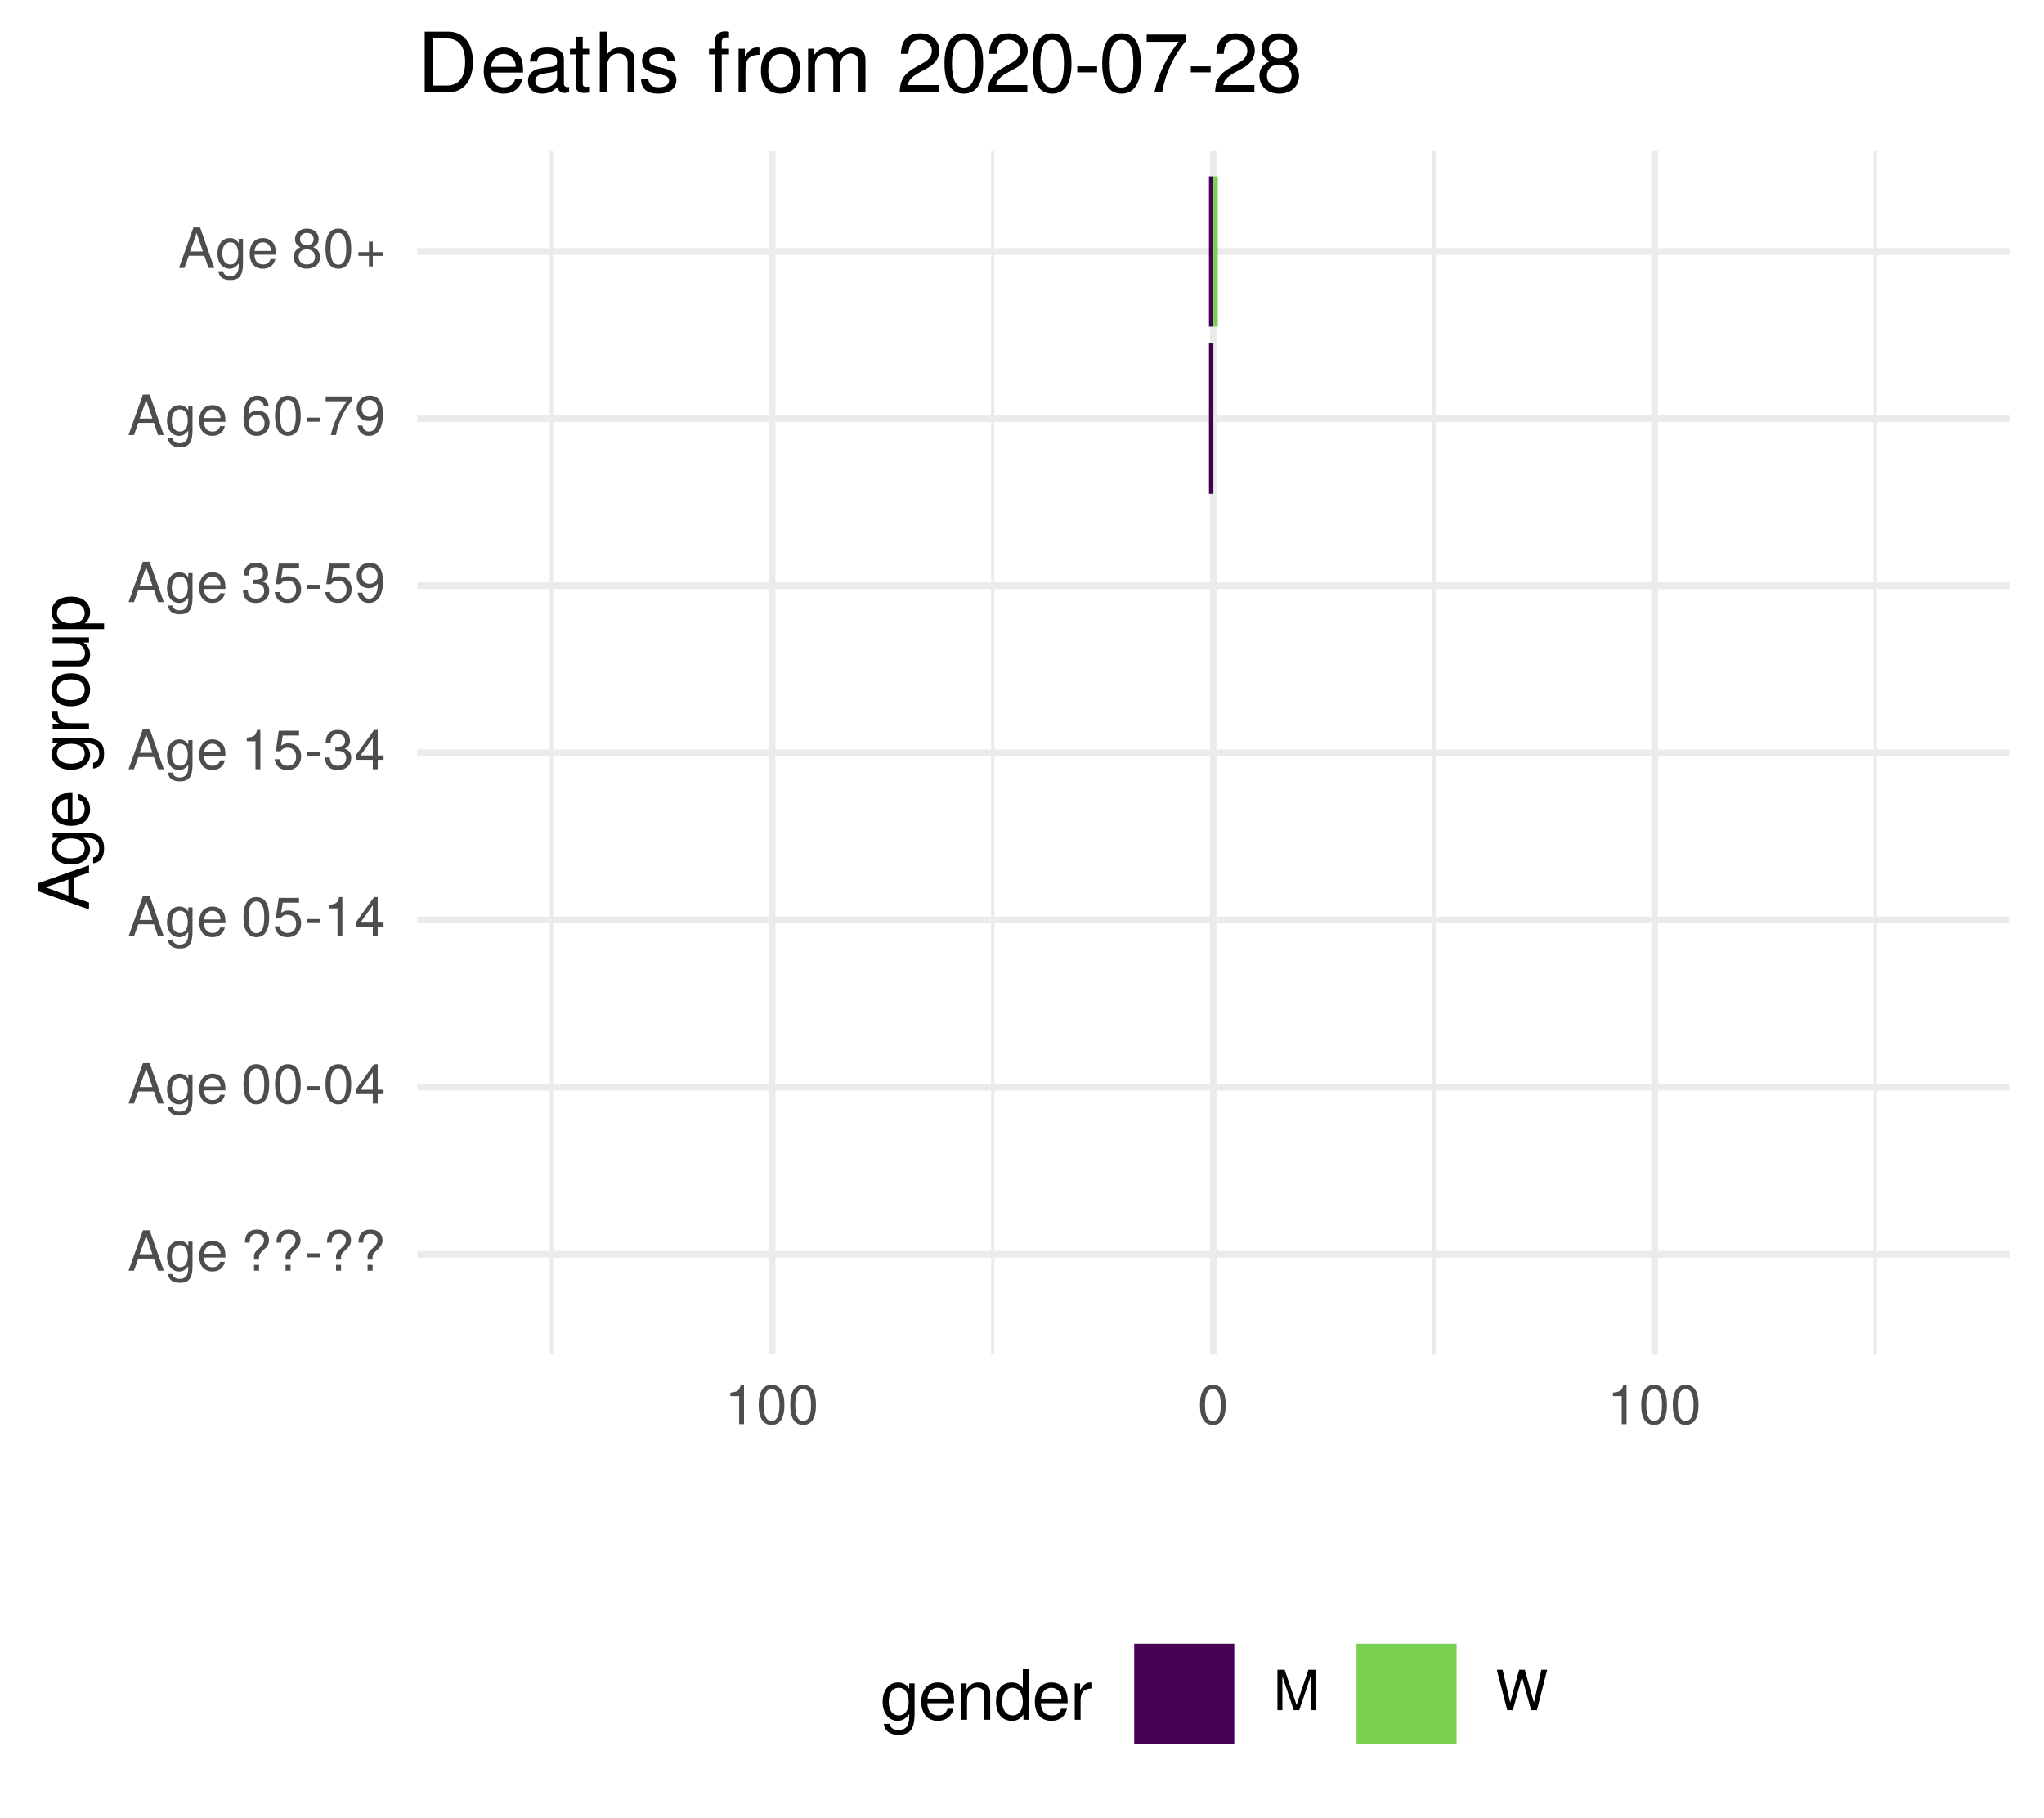
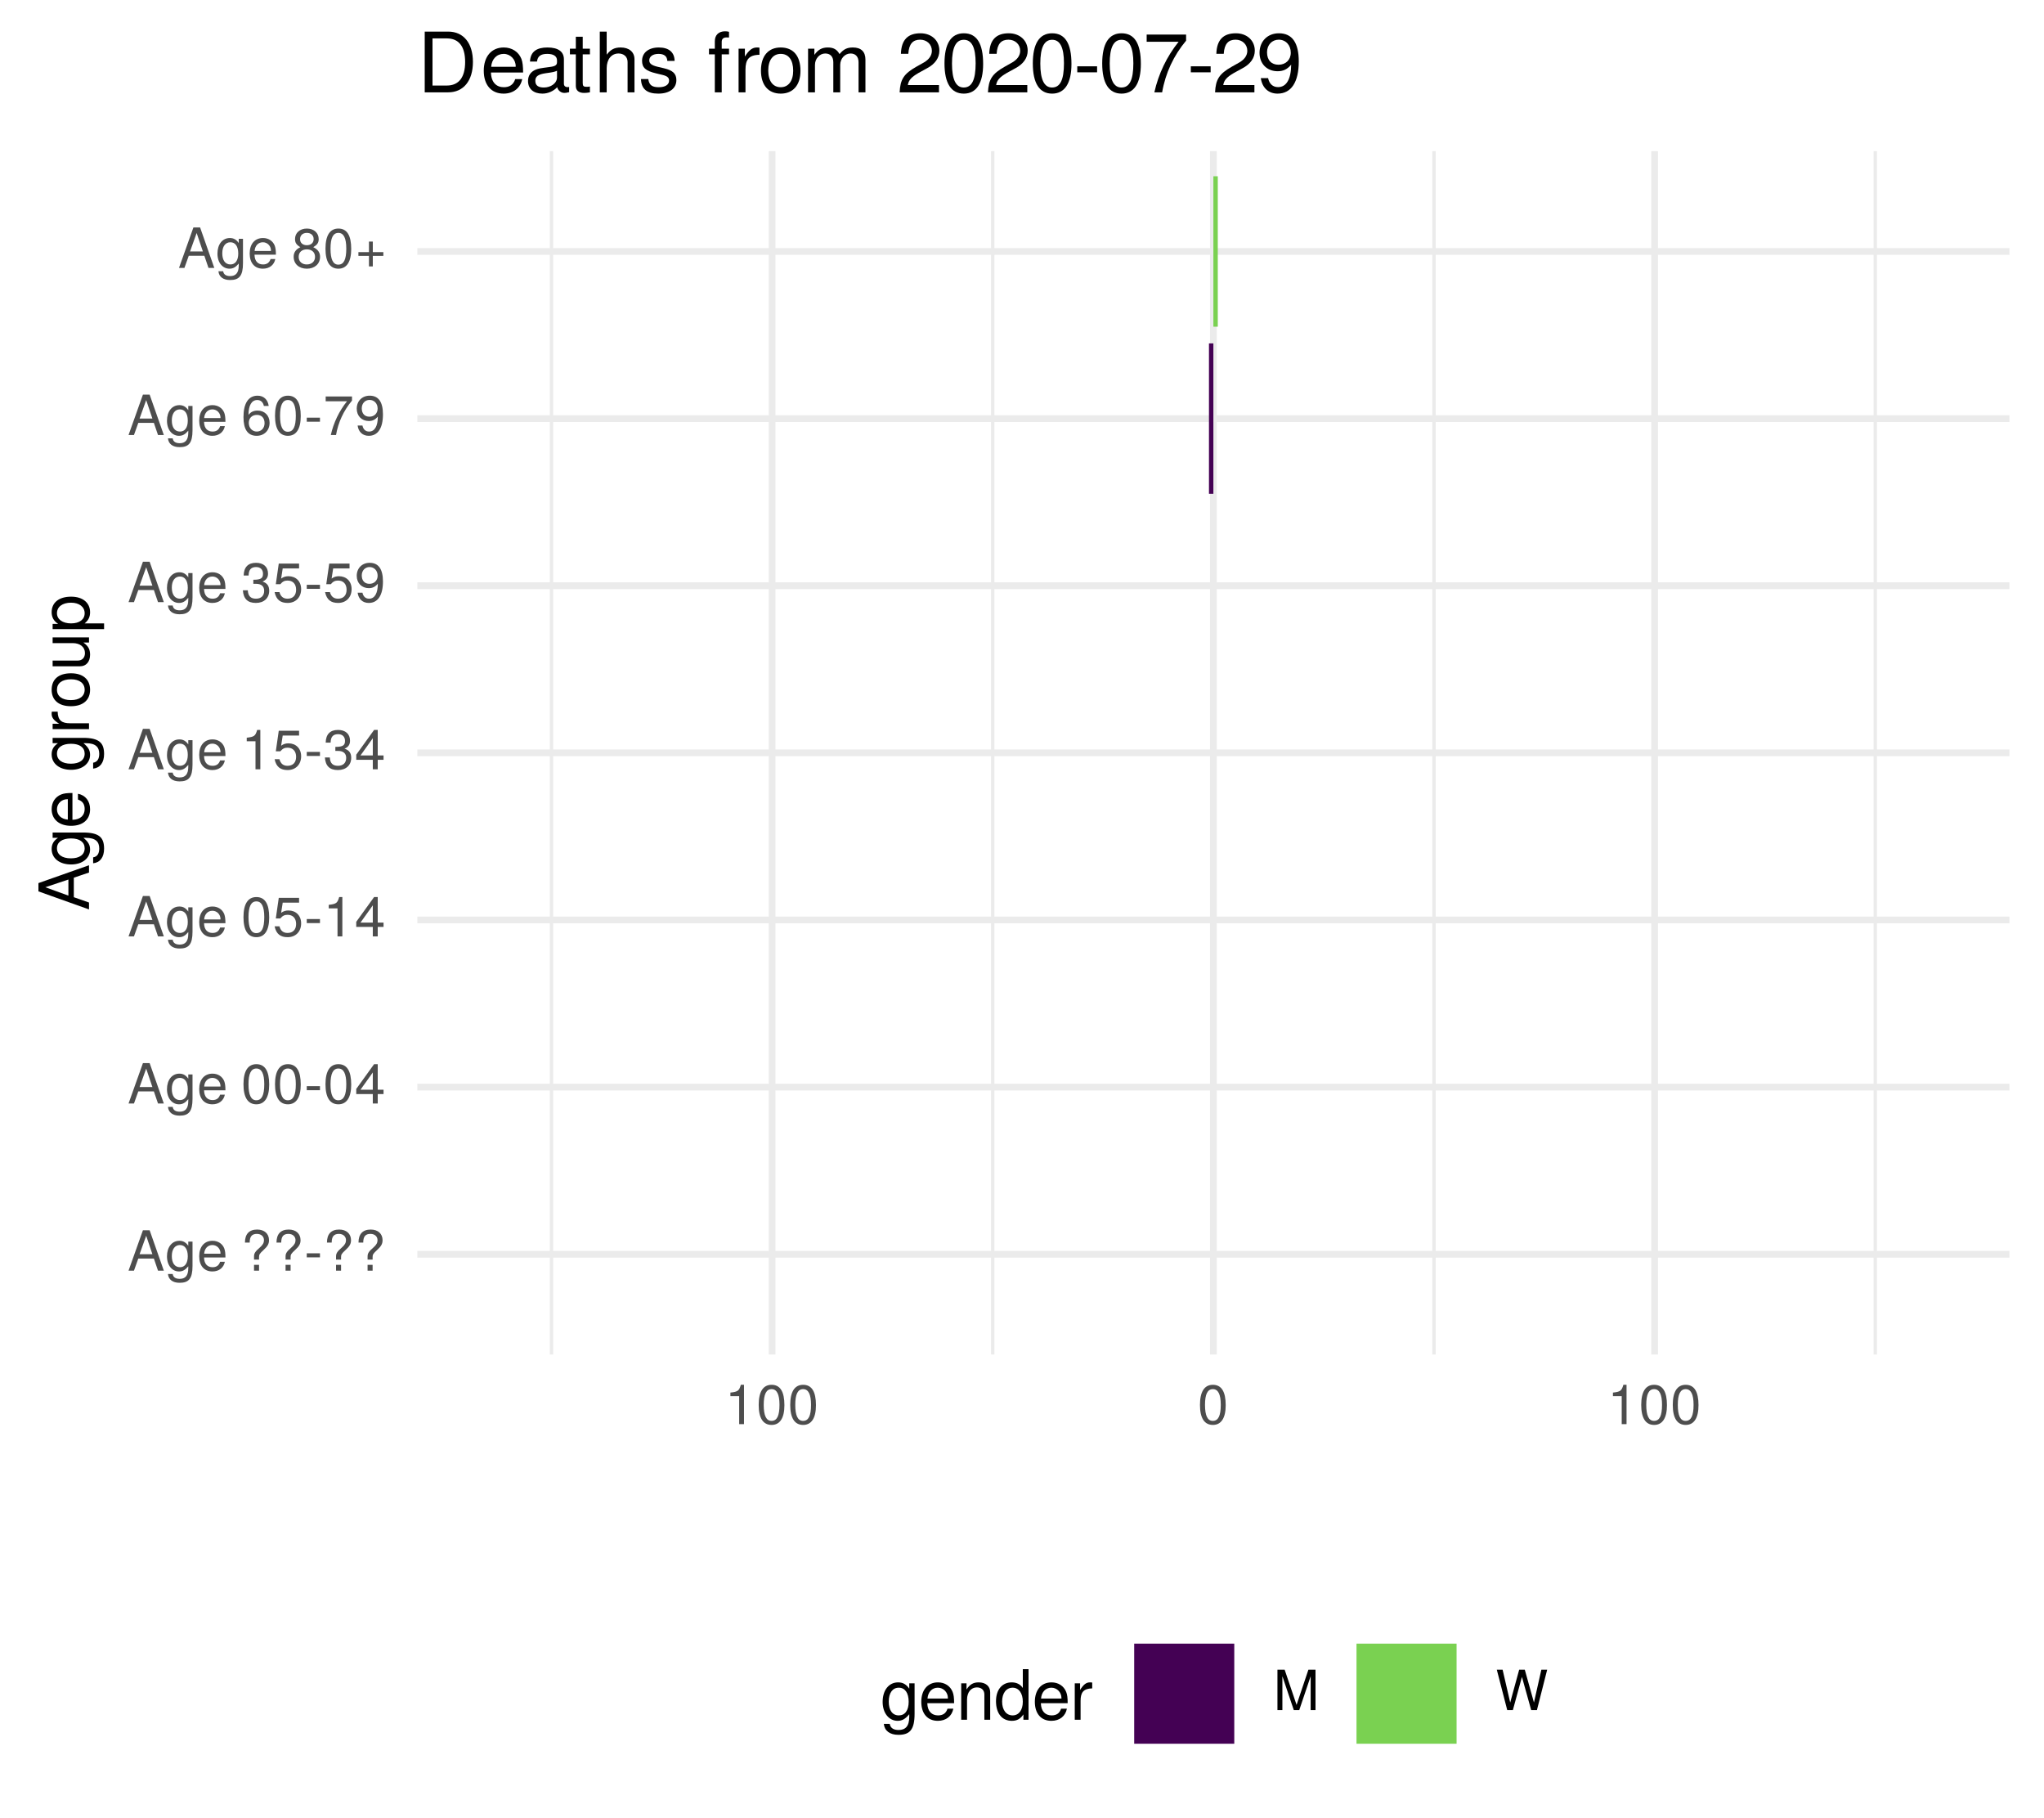
<svg xmlns="http://www.w3.org/2000/svg" xmlns:xlink="http://www.w3.org/1999/xlink" width="324pt" height="288pt" viewBox="0 0 324 288" version="1.1">
  <defs>
    <g>
      <symbol overflow="visible" id="glyph0-0">
        <path style="stroke:none;" d="" />
      </symbol>
      <symbol overflow="visible" id="glyph0-1">
        <path style="stroke:none;" d="M 5.75 0 L 3.5 -6.406 L 2.438 -6.406 L 0.156 0 L 1.016 0 L 1.703 -1.922 L 4.172 -1.922 L 4.828 0 Z M 3.938 -2.609 L 1.906 -2.609 L 2.953 -5.531 Z M 3.938 -2.609 " />
      </symbol>
      <symbol overflow="visible" id="glyph0-2">
        <path style="stroke:none;" d="M 4.297 -0.75 L 4.297 -4.609 L 3.625 -4.609 L 3.625 -3.938 C 3.25 -4.484 2.812 -4.734 2.219 -4.734 C 1.047 -4.734 0.25 -3.75 0.25 -2.266 C 0.25 -0.812 1.078 0.125 2.156 0.125 C 2.734 0.125 3.141 -0.109 3.625 -0.688 L 3.625 -0.391 C 3.625 0.828 3.125 1.297 2.266 1.297 C 1.688 1.297 1.234 1.094 1.156 0.531 L 0.406 0.531 C 0.484 1.406 1.156 1.922 2.25 1.922 C 3.688 1.922 4.297 1.281 4.297 -0.75 Z M 3.547 -2.281 C 3.547 -1.172 3.078 -0.547 2.312 -0.547 C 1.5 -0.547 1.016 -1.188 1.016 -2.312 C 1.016 -3.406 1.516 -4.062 2.297 -4.062 C 3.094 -4.062 3.547 -3.391 3.547 -2.281 Z M 3.547 -2.281 " />
      </symbol>
      <symbol overflow="visible" id="glyph0-3">
        <path style="stroke:none;" d="M 4.516 -2.094 C 4.516 -2.766 4.453 -3.188 4.328 -3.531 C 4.031 -4.281 3.328 -4.734 2.469 -4.734 C 1.172 -4.734 0.359 -3.797 0.359 -2.281 C 0.359 -0.766 1.156 0.125 2.453 0.125 C 3.5 0.125 4.234 -0.469 4.422 -1.406 L 3.672 -1.406 C 3.469 -0.797 3.062 -0.547 2.469 -0.547 C 1.703 -0.547 1.141 -1.031 1.125 -2.094 Z M 3.734 -2.75 C 3.734 -2.75 3.734 -2.703 3.719 -2.688 L 1.141 -2.688 C 1.203 -3.516 1.719 -4.062 2.453 -4.062 C 3.172 -4.062 3.734 -3.469 3.734 -2.75 Z M 3.734 -2.75 " />
      </symbol>
      <symbol overflow="visible" id="glyph0-4">
        <path style="stroke:none;" d="" />
      </symbol>
      <symbol overflow="visible" id="glyph0-5">
        <path style="stroke:none;" d="M 4.422 -4.828 C 4.422 -5.859 3.688 -6.516 2.547 -6.516 C 1.281 -6.516 0.609 -5.812 0.609 -4.453 L 1.359 -4.453 C 1.359 -5.422 1.719 -5.828 2.5 -5.828 C 3.172 -5.828 3.625 -5.422 3.625 -4.828 C 3.625 -4.422 3.438 -4.078 2.969 -3.672 C 2.453 -3.203 2.453 -3.203 2.297 -3 C 2.109 -2.75 2.047 -2.547 2.047 -2.234 L 2.047 -1.75 L 2.844 -1.75 L 2.844 -2.156 C 2.844 -2.547 2.938 -2.703 3.531 -3.25 C 4.203 -3.859 4.422 -4.25 4.422 -4.828 Z M 2.844 0 L 2.844 -0.922 L 2.047 -0.922 L 2.047 0 Z M 2.844 0 " />
      </symbol>
      <symbol overflow="visible" id="glyph0-6">
        <path style="stroke:none;" d="M 2.5 -2.109 L 2.5 -2.75 L 0.406 -2.75 L 0.406 -2.109 Z M 2.5 -2.109 " />
      </symbol>
      <symbol overflow="visible" id="glyph0-7">
        <path style="stroke:none;" d="M 4.453 -3 C 4.453 -5.156 3.781 -6.234 2.422 -6.234 C 1.078 -6.234 0.375 -5.141 0.375 -3.047 C 0.375 -0.953 1.078 0.125 2.422 0.125 C 3.734 0.125 4.453 -0.953 4.453 -3 Z M 3.672 -3.062 C 3.672 -1.297 3.266 -0.516 2.406 -0.516 C 1.578 -0.516 1.172 -1.344 1.172 -3.047 C 1.172 -4.75 1.578 -5.547 2.422 -5.547 C 3.25 -5.547 3.672 -4.734 3.672 -3.062 Z M 3.672 -3.062 " />
      </symbol>
      <symbol overflow="visible" id="glyph0-8">
        <path style="stroke:none;" d="M 4.578 -1.5 L 4.578 -2.188 L 3.656 -2.188 L 3.656 -6.234 L 3.078 -6.234 L 0.25 -2.312 L 0.25 -1.5 L 2.875 -1.5 L 2.875 0 L 3.656 0 L 3.656 -1.5 Z M 2.875 -2.188 L 0.922 -2.188 L 2.875 -4.922 Z M 2.875 -2.188 " />
      </symbol>
      <symbol overflow="visible" id="glyph0-9">
        <path style="stroke:none;" d="M 4.516 -2.062 C 4.516 -3.297 3.688 -4.109 2.5 -4.109 C 2.062 -4.109 1.703 -4 1.344 -3.734 L 1.594 -5.344 L 4.188 -5.344 L 4.188 -6.109 L 0.969 -6.109 L 0.5 -2.844 L 1.219 -2.844 C 1.578 -3.266 1.875 -3.422 2.359 -3.422 C 3.188 -3.422 3.719 -2.891 3.719 -1.969 C 3.719 -1.062 3.203 -0.547 2.359 -0.547 C 1.688 -0.547 1.266 -0.891 1.078 -1.594 L 0.312 -1.594 C 0.562 -0.359 1.266 0.125 2.375 0.125 C 3.641 0.125 4.516 -0.75 4.516 -2.062 Z M 4.516 -2.062 " />
      </symbol>
      <symbol overflow="visible" id="glyph0-10">
        <path style="stroke:none;" d="M 3.047 0 L 3.047 -6.234 L 2.547 -6.234 C 2.266 -5.281 2.094 -5.141 0.891 -5 L 0.891 -4.438 L 2.281 -4.438 L 2.281 0 Z M 3.047 0 " />
      </symbol>
      <symbol overflow="visible" id="glyph0-11">
        <path style="stroke:none;" d="M 4.453 -1.812 C 4.453 -2.562 4.141 -3.016 3.391 -3.266 C 3.969 -3.5 4.266 -3.891 4.266 -4.516 C 4.266 -5.594 3.547 -6.234 2.359 -6.234 C 1.109 -6.234 0.438 -5.547 0.406 -4.219 L 1.188 -4.219 C 1.203 -5.141 1.578 -5.562 2.375 -5.562 C 3.062 -5.562 3.469 -5.156 3.469 -4.5 C 3.469 -3.828 3.188 -3.547 1.938 -3.547 L 1.938 -2.906 L 2.359 -2.906 C 3.219 -2.906 3.656 -2.5 3.656 -1.797 C 3.656 -1.016 3.172 -0.547 2.359 -0.547 C 1.516 -0.547 1.109 -0.969 1.062 -1.875 L 0.281 -1.875 C 0.375 -0.5 1.062 0.125 2.344 0.125 C 3.625 0.125 4.453 -0.641 4.453 -1.812 Z M 4.453 -1.812 " />
      </symbol>
      <symbol overflow="visible" id="glyph0-12">
        <path style="stroke:none;" d="M 4.484 -3.266 C 4.484 -5.219 3.797 -6.234 2.375 -6.234 C 1.188 -6.234 0.328 -5.391 0.328 -4.172 C 0.328 -3.016 1.125 -2.219 2.25 -2.219 C 2.844 -2.219 3.266 -2.438 3.672 -2.922 C 3.672 -1.406 3.172 -0.547 2.281 -0.547 C 1.734 -0.547 1.359 -0.891 1.234 -1.5 L 0.469 -1.5 C 0.609 -0.469 1.281 0.125 2.234 0.125 C 3.688 0.125 4.484 -1.109 4.484 -3.266 Z M 3.641 -4.188 C 3.641 -3.422 3.094 -2.906 2.344 -2.906 C 1.594 -2.906 1.125 -3.391 1.125 -4.234 C 1.125 -5.016 1.656 -5.562 2.359 -5.562 C 3.094 -5.562 3.641 -5 3.641 -4.188 Z M 3.641 -4.188 " />
      </symbol>
      <symbol overflow="visible" id="glyph0-13">
        <path style="stroke:none;" d="M 4.516 -1.938 C 4.516 -3.094 3.719 -3.875 2.609 -3.875 C 1.984 -3.875 1.5 -3.641 1.172 -3.188 C 1.172 -4.703 1.672 -5.547 2.562 -5.547 C 3.109 -5.547 3.484 -5.203 3.609 -4.609 L 4.375 -4.609 C 4.234 -5.625 3.562 -6.234 2.609 -6.234 C 1.156 -6.234 0.375 -5.016 0.375 -2.844 C 0.375 -0.891 1.047 0.125 2.469 0.125 C 3.656 0.125 4.516 -0.719 4.516 -1.938 Z M 3.719 -1.875 C 3.719 -1.094 3.188 -0.547 2.484 -0.547 C 1.766 -0.547 1.219 -1.125 1.219 -1.922 C 1.219 -2.688 1.734 -3.188 2.5 -3.188 C 3.25 -3.188 3.719 -2.703 3.719 -1.875 Z M 3.719 -1.875 " />
      </symbol>
      <symbol overflow="visible" id="glyph0-14">
        <path style="stroke:none;" d="M 4.578 -5.453 L 4.578 -6.109 L 0.406 -6.109 L 0.406 -5.344 L 3.781 -5.344 C 2.531 -3.781 1.656 -1.953 1.219 0 L 2.047 0 C 2.391 -2.016 3.266 -3.891 4.578 -5.453 Z M 4.578 -5.453 " />
      </symbol>
      <symbol overflow="visible" id="glyph0-15">
        <path style="stroke:none;" d="M 4.516 -1.766 C 4.516 -2.453 4.156 -2.938 3.438 -3.281 C 4.078 -3.672 4.297 -3.984 4.297 -4.578 C 4.297 -5.547 3.531 -6.234 2.422 -6.234 C 1.312 -6.234 0.547 -5.547 0.547 -4.578 C 0.547 -4 0.75 -3.672 1.391 -3.281 C 0.672 -2.938 0.328 -2.453 0.328 -1.766 C 0.328 -0.625 1.188 0.125 2.422 0.125 C 3.656 0.125 4.516 -0.625 4.516 -1.766 Z M 3.5 -4.562 C 3.5 -3.969 3.062 -3.594 2.422 -3.594 C 1.766 -3.594 1.344 -3.969 1.344 -4.562 C 1.344 -5.156 1.766 -5.547 2.422 -5.547 C 3.078 -5.547 3.5 -5.156 3.5 -4.562 Z M 3.719 -1.75 C 3.719 -1.016 3.188 -0.547 2.406 -0.547 C 1.641 -0.547 1.125 -1.016 1.125 -1.75 C 1.125 -2.484 1.641 -2.938 2.422 -2.938 C 3.188 -2.938 3.719 -2.484 3.719 -1.75 Z M 3.719 -1.75 " />
      </symbol>
      <symbol overflow="visible" id="glyph0-16">
        <path style="stroke:none;" d="M 4.547 -1.906 L 4.547 -2.5 L 2.875 -2.5 L 2.875 -4.172 L 2.266 -4.172 L 2.266 -2.5 L 0.594 -2.5 L 0.594 -1.906 L 2.266 -1.906 L 2.266 -0.234 L 2.875 -0.234 L 2.875 -1.906 Z M 4.547 -1.906 " />
      </symbol>
      <symbol overflow="visible" id="glyph0-17">
        <path style="stroke:none;" d="M 6.688 0 L 6.688 -6.406 L 5.562 -6.406 L 3.688 -0.828 L 1.797 -6.406 L 0.656 -6.406 L 0.656 0 L 1.438 0 L 1.438 -5.375 L 3.25 0 L 4.109 0 L 5.922 -5.375 L 5.922 0 Z M 6.688 0 " />
      </symbol>
      <symbol overflow="visible" id="glyph0-18">
        <path style="stroke:none;" d="M 8.172 -6.406 L 7.25 -6.406 L 6.078 -1.203 L 4.625 -6.406 L 3.734 -6.406 L 2.312 -1.203 L 1.109 -6.406 L 0.188 -6.406 L 1.844 0 L 2.734 0 L 4.172 -5.266 L 5.641 0 L 6.547 0 Z M 8.172 -6.406 " />
      </symbol>
      <symbol overflow="visible" id="glyph1-0">
        <path style="stroke:none;" d="" />
      </symbol>
      <symbol overflow="visible" id="glyph1-1">
        <path style="stroke:none;" d="M 0 -7.188 L -8.016 -4.359 L -8.016 -3.047 L 0 -0.188 L 0 -1.281 L -2.406 -2.125 L -2.406 -5.219 L 0 -6.031 Z M -3.266 -4.922 L -3.266 -2.375 L -6.922 -3.703 Z M -3.266 -4.922 " />
      </symbol>
      <symbol overflow="visible" id="glyph1-2">
        <path style="stroke:none;" d="M -0.953 -5.375 L -5.766 -5.375 L -5.766 -4.531 L -4.922 -4.531 C -5.609 -4.062 -5.922 -3.516 -5.922 -2.766 C -5.922 -1.312 -4.703 -0.312 -2.828 -0.312 C -1.016 -0.312 0.172 -1.344 0.172 -2.688 C 0.172 -3.422 -0.141 -3.922 -0.875 -4.531 L -0.484 -4.531 C 1.047 -4.531 1.625 -3.906 1.625 -2.844 C 1.625 -2.109 1.359 -1.547 0.656 -1.438 L 0.656 -0.5 C 1.75 -0.609 2.391 -1.453 2.391 -2.812 C 2.391 -4.609 1.594 -5.375 -0.953 -5.375 Z M -2.844 -4.438 C -1.469 -4.438 -0.688 -3.844 -0.688 -2.875 C -0.688 -1.875 -1.484 -1.281 -2.875 -1.281 C -4.266 -1.281 -5.078 -1.891 -5.078 -2.875 C -5.078 -3.859 -4.25 -4.438 -2.844 -4.438 Z M -2.844 -4.438 " />
      </symbol>
      <symbol overflow="visible" id="glyph1-3">
        <path style="stroke:none;" d="M -2.625 -5.641 C -3.453 -5.641 -3.984 -5.578 -4.406 -5.406 C -5.359 -5.031 -5.922 -4.156 -5.922 -3.078 C -5.922 -1.469 -4.734 -0.438 -2.844 -0.438 C -0.953 -0.438 0.172 -1.438 0.172 -3.062 C 0.172 -4.375 -0.578 -5.297 -1.75 -5.516 L -1.75 -4.594 C -0.984 -4.344 -0.688 -3.828 -0.688 -3.094 C -0.688 -2.141 -1.297 -1.422 -2.625 -1.391 Z M -3.438 -4.656 C -3.438 -4.656 -3.391 -4.656 -3.359 -4.656 L -3.359 -1.422 C -4.391 -1.5 -5.078 -2.141 -5.078 -3.062 C -5.078 -3.969 -4.328 -4.656 -3.438 -4.656 Z M -3.438 -4.656 " />
      </symbol>
      <symbol overflow="visible" id="glyph1-4">
        <path style="stroke:none;" d="" />
      </symbol>
      <symbol overflow="visible" id="glyph1-5">
        <path style="stroke:none;" d="M -4.969 -3.531 L -5.891 -3.531 C -5.922 -3.375 -5.922 -3.297 -5.922 -3.172 C -5.922 -2.578 -5.578 -2.141 -4.719 -1.609 L -5.766 -1.609 L -5.766 -0.766 L 0 -0.766 L 0 -1.688 L -2.984 -1.688 C -4.297 -1.688 -4.938 -2.109 -4.969 -3.531 Z M -4.969 -3.531 " />
      </symbol>
      <symbol overflow="visible" id="glyph1-6">
        <path style="stroke:none;" d="M -2.844 -5.609 C -4.828 -5.609 -5.922 -4.656 -5.922 -2.984 C -5.922 -1.375 -4.812 -0.391 -2.875 -0.391 C -0.953 -0.391 0.172 -1.359 0.172 -3 C 0.172 -4.625 -0.953 -5.609 -2.844 -5.609 Z M -2.844 -4.656 C -1.5 -4.656 -0.688 -4.016 -0.688 -3 C -0.688 -1.984 -1.484 -1.359 -2.875 -1.359 C -4.266 -1.359 -5.078 -1.984 -5.078 -3 C -5.078 -4.031 -4.281 -4.656 -2.844 -4.656 Z M -2.844 -4.656 " />
      </symbol>
      <symbol overflow="visible" id="glyph1-7">
        <path style="stroke:none;" d="M 0 -5.297 L -5.766 -5.297 L -5.766 -4.391 L -2.578 -4.391 C -1.406 -4.391 -0.641 -3.766 -0.641 -2.812 C -0.641 -2.094 -1.078 -1.625 -1.766 -1.625 L -5.766 -1.625 L -5.766 -0.719 L -1.406 -0.719 C -0.453 -0.719 0.172 -1.438 0.172 -2.547 C 0.172 -3.406 -0.125 -3.938 -0.891 -4.484 L 0 -4.484 Z M 0 -5.297 " />
      </symbol>
      <symbol overflow="visible" id="glyph1-8">
        <path style="stroke:none;" d="M -2.828 -5.75 C -4.766 -5.75 -5.922 -4.812 -5.922 -3.281 C -5.922 -2.5 -5.578 -1.875 -4.891 -1.438 L -5.766 -1.438 L -5.766 -0.609 L 2.391 -0.609 L 2.391 -1.516 L -0.688 -1.516 C -0.094 -2 0.172 -2.547 0.172 -3.281 C 0.172 -4.781 -0.984 -5.75 -2.828 -5.75 Z M -2.844 -4.797 C -1.547 -4.797 -0.688 -4.125 -0.688 -3.125 C -0.688 -2.156 -1.484 -1.516 -2.844 -1.516 C -4.188 -1.516 -5.078 -2.156 -5.078 -3.125 C -5.078 -4.141 -4.219 -4.797 -2.844 -4.797 Z M -2.844 -4.797 " />
      </symbol>
      <symbol overflow="visible" id="glyph2-0">
        <path style="stroke:none;" d="" />
      </symbol>
      <symbol overflow="visible" id="glyph2-1">
        <path style="stroke:none;" d="M 5.375 -0.953 L 5.375 -5.766 L 4.531 -5.766 L 4.531 -4.922 C 4.062 -5.609 3.516 -5.922 2.766 -5.922 C 1.312 -5.922 0.312 -4.703 0.312 -2.828 C 0.312 -1.016 1.344 0.172 2.688 0.172 C 3.422 0.172 3.922 -0.141 4.531 -0.875 L 4.531 -0.484 C 4.531 1.047 3.906 1.625 2.844 1.625 C 2.109 1.625 1.547 1.359 1.438 0.656 L 0.5 0.656 C 0.609 1.75 1.453 2.391 2.812 2.391 C 4.609 2.391 5.375 1.594 5.375 -0.953 Z M 4.438 -2.844 C 4.438 -1.469 3.844 -0.688 2.875 -0.688 C 1.875 -0.688 1.281 -1.484 1.281 -2.875 C 1.281 -4.266 1.891 -5.078 2.875 -5.078 C 3.859 -5.078 4.438 -4.25 4.438 -2.844 Z M 4.438 -2.844 " />
      </symbol>
      <symbol overflow="visible" id="glyph2-2">
        <path style="stroke:none;" d="M 5.641 -2.625 C 5.641 -3.453 5.578 -3.984 5.406 -4.406 C 5.031 -5.359 4.156 -5.922 3.078 -5.922 C 1.469 -5.922 0.438 -4.734 0.438 -2.844 C 0.438 -0.953 1.438 0.172 3.062 0.172 C 4.375 0.172 5.297 -0.578 5.516 -1.75 L 4.594 -1.75 C 4.344 -0.984 3.828 -0.688 3.094 -0.688 C 2.141 -0.688 1.422 -1.297 1.391 -2.625 Z M 4.656 -3.438 C 4.656 -3.438 4.656 -3.391 4.656 -3.359 L 1.422 -3.359 C 1.5 -4.391 2.141 -5.078 3.062 -5.078 C 3.969 -5.078 4.656 -4.328 4.656 -3.438 Z M 4.656 -3.438 " />
      </symbol>
      <symbol overflow="visible" id="glyph2-3">
        <path style="stroke:none;" d="M 5.359 0 L 5.359 -4.359 C 5.359 -5.312 4.641 -5.922 3.531 -5.922 C 2.672 -5.922 2.125 -5.594 1.609 -4.797 L 1.609 -5.766 L 0.766 -5.766 L 0.766 0 L 1.688 0 L 1.688 -3.172 C 1.688 -4.359 2.328 -5.125 3.25 -5.125 C 3.984 -5.125 4.438 -4.688 4.438 -4 L 4.438 0 Z M 5.359 0 " />
      </symbol>
      <symbol overflow="visible" id="glyph2-4">
        <path style="stroke:none;" d="M 5.438 0 L 5.438 -8.016 L 4.531 -8.016 L 4.531 -5.031 C 4.141 -5.625 3.531 -5.922 2.766 -5.922 C 1.266 -5.922 0.281 -4.781 0.281 -2.938 C 0.281 -0.984 1.25 0.172 2.797 0.172 C 3.594 0.172 4.141 -0.125 4.625 -0.844 L 4.625 0 Z M 4.531 -2.859 C 4.531 -1.531 3.891 -0.688 2.922 -0.688 C 1.906 -0.688 1.25 -1.547 1.25 -2.875 C 1.25 -4.219 1.906 -5.078 2.922 -5.078 C 3.906 -5.078 4.531 -4.188 4.531 -2.859 Z M 4.531 -2.859 " />
      </symbol>
      <symbol overflow="visible" id="glyph2-5">
        <path style="stroke:none;" d="M 3.531 -4.969 L 3.531 -5.891 C 3.375 -5.922 3.297 -5.922 3.172 -5.922 C 2.578 -5.922 2.141 -5.578 1.609 -4.719 L 1.609 -5.766 L 0.766 -5.766 L 0.766 0 L 1.688 0 L 1.688 -2.984 C 1.688 -4.297 2.109 -4.938 3.531 -4.969 Z M 3.531 -4.969 " />
      </symbol>
      <symbol overflow="visible" id="glyph3-0">
        <path style="stroke:none;" d="" />
      </symbol>
      <symbol overflow="visible" id="glyph3-1">
        <path style="stroke:none;" d="M 8.812 -4.812 C 8.812 -7.797 7.328 -9.625 4.891 -9.625 L 1.172 -9.625 L 1.172 0 L 4.891 0 C 7.312 0 8.812 -1.828 8.812 -4.812 Z M 7.578 -4.812 C 7.578 -2.375 6.578 -1.078 4.672 -1.078 L 2.406 -1.078 L 2.406 -8.547 L 4.672 -8.547 C 6.578 -8.547 7.578 -7.266 7.578 -4.812 Z M 7.578 -4.812 " />
      </symbol>
      <symbol overflow="visible" id="glyph3-2">
        <path style="stroke:none;" d="M 6.766 -3.141 C 6.766 -4.141 6.688 -4.781 6.5 -5.297 C 6.047 -6.438 4.984 -7.109 3.703 -7.109 C 1.766 -7.109 0.531 -5.688 0.531 -3.422 C 0.531 -1.156 1.734 0.203 3.672 0.203 C 5.25 0.203 6.344 -0.703 6.625 -2.094 L 5.516 -2.094 C 5.219 -1.188 4.594 -0.812 3.703 -0.812 C 2.562 -0.812 1.703 -1.562 1.672 -3.141 Z M 5.594 -4.125 C 5.594 -4.125 5.594 -4.062 5.578 -4.047 L 1.703 -4.047 C 1.797 -5.266 2.578 -6.094 3.688 -6.094 C 4.766 -6.094 5.594 -5.203 5.594 -4.125 Z M 5.594 -4.125 " />
      </symbol>
      <symbol overflow="visible" id="glyph3-3">
        <path style="stroke:none;" d="M 7.062 -0.031 L 7.062 -0.859 C 6.938 -0.828 6.891 -0.828 6.828 -0.828 C 6.438 -0.828 6.234 -1.031 6.234 -1.375 L 6.234 -5.234 C 6.234 -6.453 5.328 -7.109 3.625 -7.109 C 1.953 -7.109 0.922 -6.469 0.859 -4.875 L 1.969 -4.875 C 2.062 -5.719 2.562 -6.094 3.594 -6.094 C 4.578 -6.094 5.141 -5.734 5.141 -5.062 L 5.141 -4.781 C 5.141 -4.312 4.859 -4.125 3.984 -4.016 C 2.422 -3.812 2.188 -3.766 1.766 -3.594 C 0.969 -3.266 0.547 -2.641 0.547 -1.797 C 0.547 -0.547 1.422 0.203 2.828 0.203 C 3.703 0.203 4.562 -0.172 5.172 -0.812 C 5.297 -0.297 5.766 0.094 6.312 0.094 C 6.531 0.094 6.703 0.062 7.062 -0.031 Z M 5.141 -2.391 C 5.141 -1.406 4.125 -0.766 3.062 -0.766 C 2.203 -0.766 1.703 -1.062 1.703 -1.828 C 1.703 -2.547 2.188 -2.859 3.359 -3.031 C 4.531 -3.188 4.766 -3.25 5.141 -3.422 Z M 5.141 -2.391 " />
      </symbol>
      <symbol overflow="visible" id="glyph3-4">
        <path style="stroke:none;" d="M 3.359 0 L 3.359 -0.922 C 3.203 -0.891 3.031 -0.875 2.828 -0.875 C 2.344 -0.875 2.219 -1 2.219 -1.484 L 2.219 -6.016 L 3.359 -6.016 L 3.359 -6.922 L 2.219 -6.922 L 2.219 -8.812 L 1.125 -8.812 L 1.125 -6.922 L 0.188 -6.922 L 0.188 -6.016 L 1.125 -6.016 L 1.125 -1 C 1.125 -0.297 1.594 0.094 2.453 0.094 C 2.719 0.094 2.984 0.062 3.359 0 Z M 3.359 0 " />
      </symbol>
      <symbol overflow="visible" id="glyph3-5">
        <path style="stroke:none;" d="M 6.422 0 L 6.422 -5.234 C 6.422 -6.391 5.578 -7.109 4.234 -7.109 C 3.266 -7.109 2.672 -6.812 2.016 -5.969 L 2.016 -9.625 L 0.922 -9.625 L 0.922 0 L 2.016 0 L 2.016 -3.812 C 2.016 -5.234 2.766 -6.156 3.891 -6.156 C 4.672 -6.156 5.328 -5.703 5.328 -4.797 L 5.328 0 Z M 6.422 0 " />
      </symbol>
      <symbol overflow="visible" id="glyph3-6">
        <path style="stroke:none;" d="M 6.062 -1.938 C 6.062 -2.969 5.484 -3.484 4.109 -3.812 L 3.047 -4.062 C 2.156 -4.281 1.766 -4.562 1.766 -5.062 C 1.766 -5.688 2.344 -6.094 3.234 -6.094 C 4.125 -6.094 4.594 -5.719 4.625 -4.984 L 5.781 -4.984 C 5.766 -6.344 4.875 -7.109 3.281 -7.109 C 1.656 -7.109 0.625 -6.281 0.625 -5 C 0.625 -3.922 1.172 -3.406 2.812 -3.016 L 3.844 -2.766 C 4.609 -2.578 4.906 -2.344 4.906 -1.844 C 4.906 -1.203 4.266 -0.812 3.297 -0.812 C 2.312 -0.812 1.75 -1.062 1.609 -2.109 L 0.453 -2.109 C 0.5 -0.516 1.406 0.203 3.203 0.203 C 4.953 0.203 6.062 -0.609 6.062 -1.938 Z M 6.062 -1.938 " />
      </symbol>
      <symbol overflow="visible" id="glyph3-7">
        <path style="stroke:none;" d="" />
      </symbol>
      <symbol overflow="visible" id="glyph3-8">
        <path style="stroke:none;" d="M 3.406 -6.016 L 3.406 -6.922 L 2.25 -6.922 L 2.25 -8 C 2.25 -8.469 2.516 -8.703 3.031 -8.703 C 3.109 -8.703 3.156 -8.703 3.406 -8.688 L 3.406 -9.594 C 3.156 -9.656 3.016 -9.672 2.781 -9.672 C 1.766 -9.672 1.156 -9.078 1.156 -8.094 L 1.156 -6.922 L 0.234 -6.922 L 0.234 -6.016 L 1.156 -6.016 L 1.156 0 L 2.25 0 L 2.25 -6.016 Z M 3.406 -6.016 " />
      </symbol>
      <symbol overflow="visible" id="glyph3-9">
        <path style="stroke:none;" d="M 4.234 -5.953 L 4.234 -7.078 C 4.047 -7.109 3.969 -7.109 3.812 -7.109 C 3.109 -7.109 2.562 -6.688 1.922 -5.672 L 1.922 -6.922 L 0.922 -6.922 L 0.922 0 L 2.016 0 L 2.016 -3.594 C 2.016 -5.156 2.531 -5.922 4.234 -5.953 Z M 4.234 -5.953 " />
      </symbol>
      <symbol overflow="visible" id="glyph3-10">
        <path style="stroke:none;" d="M 6.734 -3.406 C 6.734 -5.797 5.578 -7.109 3.594 -7.109 C 1.656 -7.109 0.469 -5.781 0.469 -3.453 C 0.469 -1.141 1.641 0.203 3.609 0.203 C 5.547 0.203 6.734 -1.141 6.734 -3.406 Z M 5.578 -3.422 C 5.578 -1.797 4.812 -0.812 3.609 -0.812 C 2.375 -0.812 1.625 -1.781 1.625 -3.453 C 1.625 -5.125 2.375 -6.094 3.609 -6.094 C 4.844 -6.094 5.578 -5.141 5.578 -3.422 Z M 5.578 -3.422 " />
      </symbol>
      <symbol overflow="visible" id="glyph3-11">
        <path style="stroke:none;" d="M 10.031 0 L 10.031 -5.188 C 10.031 -6.438 9.344 -7.109 8.047 -7.109 C 7.125 -7.109 6.578 -6.844 5.922 -6.062 C 5.516 -6.797 4.969 -7.109 4.062 -7.109 C 3.141 -7.109 2.531 -6.766 1.938 -5.938 L 1.938 -6.922 L 0.938 -6.922 L 0.938 0 L 2.031 0 L 2.031 -4.344 C 2.031 -5.344 2.766 -6.156 3.656 -6.156 C 4.469 -6.156 4.938 -5.656 4.938 -4.766 L 4.938 0 L 6.031 0 L 6.031 -4.344 C 6.031 -5.344 6.766 -6.156 7.672 -6.156 C 8.469 -6.156 8.938 -5.641 8.938 -4.766 L 8.938 0 Z M 10.031 0 " />
      </symbol>
      <symbol overflow="visible" id="glyph3-12">
        <path style="stroke:none;" d="M 6.75 -6.609 C 6.75 -8.203 5.516 -9.359 3.75 -9.359 C 1.828 -9.359 0.719 -8.391 0.656 -6.109 L 1.828 -6.109 C 1.922 -7.688 2.562 -8.344 3.703 -8.344 C 4.766 -8.344 5.562 -7.594 5.562 -6.594 C 5.562 -5.844 5.125 -5.219 4.297 -4.734 L 3.078 -4.047 C 1.125 -2.938 0.547 -2.062 0.453 0 L 6.688 0 L 6.688 -1.156 L 1.75 -1.156 C 1.875 -1.922 2.297 -2.406 3.453 -3.078 L 4.766 -3.797 C 6.078 -4.484 6.75 -5.469 6.75 -6.609 Z M 6.75 -6.609 " />
      </symbol>
      <symbol overflow="visible" id="glyph3-13">
        <path style="stroke:none;" d="M 6.688 -4.5 C 6.688 -7.75 5.672 -9.359 3.625 -9.359 C 1.609 -9.359 0.562 -7.719 0.562 -4.578 C 0.562 -1.422 1.625 0.203 3.625 0.203 C 5.609 0.203 6.688 -1.422 6.688 -4.5 Z M 5.5 -4.609 C 5.5 -1.953 4.891 -0.766 3.609 -0.766 C 2.375 -0.766 1.75 -2 1.75 -4.562 C 1.75 -7.125 2.375 -8.328 3.625 -8.328 C 4.891 -8.328 5.5 -7.109 5.5 -4.609 Z M 5.5 -4.609 " />
      </symbol>
      <symbol overflow="visible" id="glyph3-14">
        <path style="stroke:none;" d="M 3.75 -3.172 L 3.75 -4.125 L 0.609 -4.125 L 0.609 -3.172 Z M 3.75 -3.172 " />
      </symbol>
      <symbol overflow="visible" id="glyph3-15">
        <path style="stroke:none;" d="M 6.859 -8.188 L 6.859 -9.156 L 0.609 -9.156 L 0.609 -8.016 L 5.672 -8.016 C 3.797 -5.672 2.484 -2.938 1.828 0 L 3.062 0 C 3.578 -3.031 4.891 -5.844 6.859 -8.188 Z M 6.859 -8.188 " />
      </symbol>
      <symbol overflow="visible" id="glyph3-16">
-         <path style="stroke:none;" d="M 6.766 -2.641 C 6.766 -3.688 6.25 -4.406 5.156 -4.922 C 6.125 -5.5 6.438 -5.984 6.438 -6.859 C 6.438 -8.328 5.297 -9.359 3.625 -9.359 C 1.984 -9.359 0.812 -8.328 0.812 -6.859 C 0.812 -6 1.141 -5.516 2.094 -4.922 C 1.016 -4.406 0.484 -3.688 0.484 -2.656 C 0.484 -0.938 1.781 0.203 3.625 0.203 C 5.484 0.203 6.766 -0.938 6.766 -2.641 Z M 5.25 -6.844 C 5.25 -5.969 4.609 -5.391 3.625 -5.391 C 2.656 -5.391 2 -5.969 2 -6.859 C 2 -7.75 2.656 -8.328 3.625 -8.328 C 4.625 -8.328 5.25 -7.75 5.25 -6.844 Z M 5.578 -2.625 C 5.578 -1.516 4.797 -0.828 3.609 -0.828 C 2.469 -0.828 1.672 -1.531 1.672 -2.625 C 1.672 -3.719 2.469 -4.406 3.625 -4.406 C 4.797 -4.406 5.578 -3.719 5.578 -2.625 Z M 5.578 -2.625 " />
+         <path style="stroke:none;" d="M 6.719 -4.891 C 6.719 -7.828 5.703 -9.359 3.562 -9.359 C 1.781 -9.359 0.5 -8.094 0.5 -6.266 C 0.5 -4.516 1.688 -3.344 3.375 -3.344 C 4.266 -3.344 4.906 -3.656 5.516 -4.391 C 5.5 -2.094 4.766 -0.828 3.438 -0.828 C 2.609 -0.828 2.047 -1.344 1.859 -2.25 L 0.703 -2.25 C 0.922 -0.719 1.922 0.203 3.359 0.203 C 5.547 0.203 6.719 -1.656 6.719 -4.891 Z M 5.453 -6.281 C 5.453 -5.141 4.641 -4.375 3.516 -4.375 C 2.391 -4.375 1.688 -5.094 1.688 -6.344 C 1.688 -7.531 2.484 -8.344 3.547 -8.344 C 4.641 -8.344 5.453 -7.5 5.453 -6.281 Z M 5.453 -6.281 " />
      </symbol>
    </g>
    <clipPath id="clip1">
      <path d="M 87 23.957 L 88 23.957 L 88 214.648 L 87 214.648 Z M 87 23.957 " />
    </clipPath>
    <clipPath id="clip2">
      <path d="M 157 23.957 L 158 23.957 L 158 214.648 L 157 214.648 Z M 157 23.957 " />
    </clipPath>
    <clipPath id="clip3">
      <path d="M 227 23.957 L 228 23.957 L 228 214.648 L 227 214.648 Z M 227 23.957 " />
    </clipPath>
    <clipPath id="clip4">
      <path d="M 296 23.957 L 298 23.957 L 298 214.648 L 296 214.648 Z M 296 23.957 " />
    </clipPath>
    <clipPath id="clip5">
      <path d="M 66.152 198 L 318.523 198 L 318.523 200 L 66.152 200 Z M 66.152 198 " />
    </clipPath>
    <clipPath id="clip6">
      <path d="M 66.152 171 L 318.523 171 L 318.523 173 L 66.152 173 Z M 66.152 171 " />
    </clipPath>
    <clipPath id="clip7">
      <path d="M 66.152 145 L 318.523 145 L 318.523 147 L 66.152 147 Z M 66.152 145 " />
    </clipPath>
    <clipPath id="clip8">
      <path d="M 66.152 118 L 318.523 118 L 318.523 120 L 66.152 120 Z M 66.152 118 " />
    </clipPath>
    <clipPath id="clip9">
      <path d="M 66.152 92 L 318.523 92 L 318.523 94 L 66.152 94 Z M 66.152 92 " />
    </clipPath>
    <clipPath id="clip10">
      <path d="M 66.152 65 L 318.523 65 L 318.523 67 L 66.152 67 Z M 66.152 65 " />
    </clipPath>
    <clipPath id="clip11">
      <path d="M 66.152 39 L 318.523 39 L 318.523 41 L 66.152 41 Z M 66.152 39 " />
    </clipPath>
    <clipPath id="clip12">
      <path d="M 121 23.957 L 123 23.957 L 123 214.648 L 121 214.648 Z M 121 23.957 " />
    </clipPath>
    <clipPath id="clip13">
      <path d="M 191 23.957 L 193 23.957 L 193 214.648 L 191 214.648 Z M 191 23.957 " />
    </clipPath>
    <clipPath id="clip14">
      <path d="M 261 23.957 L 263 23.957 L 263 214.648 L 261 214.648 Z M 261 23.957 " />
    </clipPath>
  </defs>
-   <g id="surface2616">
+   <g id="surface2626">
    <rect x="0" y="0" width="324" height="288" style="fill:rgb(100%,100%,100%);fill-opacity:1;stroke:none;" />
    <g clip-path="url(#clip1)" clip-rule="nonzero">
      <path style="fill:none;stroke-width:0.533;stroke-linecap:butt;stroke-linejoin:round;stroke:rgb(92.157%,92.157%,92.157%);stroke-opacity:1;stroke-miterlimit:10;" d="M 87.414 214.652 L 87.414 23.957 " />
    </g>
    <g clip-path="url(#clip2)" clip-rule="nonzero">
      <path style="fill:none;stroke-width:0.533;stroke-linecap:butt;stroke-linejoin:round;stroke:rgb(92.157%,92.157%,92.157%);stroke-opacity:1;stroke-miterlimit:10;" d="M 157.363 214.652 L 157.363 23.957 " />
    </g>
    <g clip-path="url(#clip3)" clip-rule="nonzero">
      <path style="fill:none;stroke-width:0.533;stroke-linecap:butt;stroke-linejoin:round;stroke:rgb(92.157%,92.157%,92.157%);stroke-opacity:1;stroke-miterlimit:10;" d="M 227.309 214.652 L 227.309 23.957 " />
    </g>
    <g clip-path="url(#clip4)" clip-rule="nonzero">
      <path style="fill:none;stroke-width:0.533;stroke-linecap:butt;stroke-linejoin:round;stroke:rgb(92.157%,92.157%,92.157%);stroke-opacity:1;stroke-miterlimit:10;" d="M 297.258 214.652 L 297.258 23.957 " />
    </g>
    <g clip-path="url(#clip5)" clip-rule="nonzero">
      <path style="fill:none;stroke-width:1.067;stroke-linecap:butt;stroke-linejoin:round;stroke:rgb(92.157%,92.157%,92.157%);stroke-opacity:1;stroke-miterlimit:10;" d="M 66.152 198.762 L 318.52 198.762 " />
    </g>
    <g clip-path="url(#clip6)" clip-rule="nonzero">
      <path style="fill:none;stroke-width:1.067;stroke-linecap:butt;stroke-linejoin:round;stroke:rgb(92.157%,92.157%,92.157%);stroke-opacity:1;stroke-miterlimit:10;" d="M 66.152 172.273 L 318.52 172.273 " />
    </g>
    <g clip-path="url(#clip7)" clip-rule="nonzero">
      <path style="fill:none;stroke-width:1.067;stroke-linecap:butt;stroke-linejoin:round;stroke:rgb(92.157%,92.157%,92.157%);stroke-opacity:1;stroke-miterlimit:10;" d="M 66.152 145.789 L 318.52 145.789 " />
    </g>
    <g clip-path="url(#clip8)" clip-rule="nonzero">
      <path style="fill:none;stroke-width:1.067;stroke-linecap:butt;stroke-linejoin:round;stroke:rgb(92.157%,92.157%,92.157%);stroke-opacity:1;stroke-miterlimit:10;" d="M 66.152 119.305 L 318.52 119.305 " />
    </g>
    <g clip-path="url(#clip9)" clip-rule="nonzero">
      <path style="fill:none;stroke-width:1.067;stroke-linecap:butt;stroke-linejoin:round;stroke:rgb(92.157%,92.157%,92.157%);stroke-opacity:1;stroke-miterlimit:10;" d="M 66.152 92.82 L 318.52 92.82 " />
    </g>
    <g clip-path="url(#clip10)" clip-rule="nonzero">
      <path style="fill:none;stroke-width:1.067;stroke-linecap:butt;stroke-linejoin:round;stroke:rgb(92.157%,92.157%,92.157%);stroke-opacity:1;stroke-miterlimit:10;" d="M 66.152 66.336 L 318.52 66.336 " />
    </g>
    <g clip-path="url(#clip11)" clip-rule="nonzero">
      <path style="fill:none;stroke-width:1.067;stroke-linecap:butt;stroke-linejoin:round;stroke:rgb(92.157%,92.157%,92.157%);stroke-opacity:1;stroke-miterlimit:10;" d="M 66.152 39.852 L 318.52 39.852 " />
    </g>
    <g clip-path="url(#clip12)" clip-rule="nonzero">
      <path style="fill:none;stroke-width:1.067;stroke-linecap:butt;stroke-linejoin:round;stroke:rgb(92.157%,92.157%,92.157%);stroke-opacity:1;stroke-miterlimit:10;" d="M 122.387 214.652 L 122.387 23.957 " />
    </g>
    <g clip-path="url(#clip13)" clip-rule="nonzero">
      <path style="fill:none;stroke-width:1.067;stroke-linecap:butt;stroke-linejoin:round;stroke:rgb(92.157%,92.157%,92.157%);stroke-opacity:1;stroke-miterlimit:10;" d="M 192.336 214.652 L 192.336 23.957 " />
    </g>
    <g clip-path="url(#clip14)" clip-rule="nonzero">
      <path style="fill:none;stroke-width:1.067;stroke-linecap:butt;stroke-linejoin:round;stroke:rgb(92.157%,92.157%,92.157%);stroke-opacity:1;stroke-miterlimit:10;" d="M 262.281 214.652 L 262.281 23.957 " />
    </g>
    <path style=" stroke:none;fill-rule:nonzero;fill:rgb(26.667%,0.392%,32.941%);fill-opacity:1;" d="M 191.637 78.254 L 192.336 78.254 L 192.336 54.418 L 191.637 54.418 Z M 191.637 78.254 " />
-     <path style=" stroke:none;fill-rule:nonzero;fill:rgb(26.667%,0.392%,32.941%);fill-opacity:1;" d="M 191.637 51.77 L 192.336 51.77 L 192.336 27.934 L 191.637 27.934 Z M 191.637 51.77 " />
    <path style=" stroke:none;fill-rule:nonzero;fill:rgb(47.843%,81.961%,31.765%);fill-opacity:1;" d="M 192.336 51.77 L 193.035 51.77 L 193.035 27.934 L 192.336 27.934 Z M 192.336 51.77 " />
    <g style="fill:rgb(30.196%,30.196%,30.196%);fill-opacity:1;">
      <use xlink:href="#glyph0-1" x="20.219" y="201.364" />
      <use xlink:href="#glyph0-2" x="26.219" y="201.364" />
      <use xlink:href="#glyph0-3" x="31.219" y="201.364" />
      <use xlink:href="#glyph0-4" x="36.219" y="201.364" />
      <use xlink:href="#glyph0-5" x="38.219" y="201.364" />
      <use xlink:href="#glyph0-5" x="43.219" y="201.364" />
      <use xlink:href="#glyph0-6" x="48.219" y="201.364" />
      <use xlink:href="#glyph0-5" x="51.219" y="201.364" />
      <use xlink:href="#glyph0-5" x="56.219" y="201.364" />
    </g>
    <g style="fill:rgb(30.196%,30.196%,30.196%);fill-opacity:1;">
      <use xlink:href="#glyph0-1" x="20.219" y="174.876" />
      <use xlink:href="#glyph0-2" x="26.219" y="174.876" />
      <use xlink:href="#glyph0-3" x="31.219" y="174.876" />
      <use xlink:href="#glyph0-4" x="36.219" y="174.876" />
      <use xlink:href="#glyph0-7" x="38.219" y="174.876" />
      <use xlink:href="#glyph0-7" x="43.219" y="174.876" />
      <use xlink:href="#glyph0-6" x="48.219" y="174.876" />
      <use xlink:href="#glyph0-7" x="51.219" y="174.876" />
      <use xlink:href="#glyph0-8" x="56.219" y="174.876" />
    </g>
    <g style="fill:rgb(30.196%,30.196%,30.196%);fill-opacity:1;">
      <use xlink:href="#glyph0-1" x="20.219" y="148.392" />
      <use xlink:href="#glyph0-2" x="26.219" y="148.392" />
      <use xlink:href="#glyph0-3" x="31.219" y="148.392" />
      <use xlink:href="#glyph0-4" x="36.219" y="148.392" />
      <use xlink:href="#glyph0-7" x="38.219" y="148.392" />
      <use xlink:href="#glyph0-9" x="43.219" y="148.392" />
      <use xlink:href="#glyph0-6" x="48.219" y="148.392" />
      <use xlink:href="#glyph0-10" x="51.219" y="148.392" />
      <use xlink:href="#glyph0-8" x="56.219" y="148.392" />
    </g>
    <g style="fill:rgb(30.196%,30.196%,30.196%);fill-opacity:1;">
      <use xlink:href="#glyph0-1" x="20.219" y="121.907" />
      <use xlink:href="#glyph0-2" x="26.219" y="121.907" />
      <use xlink:href="#glyph0-3" x="31.219" y="121.907" />
      <use xlink:href="#glyph0-4" x="36.219" y="121.907" />
      <use xlink:href="#glyph0-10" x="38.219" y="121.907" />
      <use xlink:href="#glyph0-9" x="43.219" y="121.907" />
      <use xlink:href="#glyph0-6" x="48.219" y="121.907" />
      <use xlink:href="#glyph0-11" x="51.219" y="121.907" />
      <use xlink:href="#glyph0-8" x="56.219" y="121.907" />
    </g>
    <g style="fill:rgb(30.196%,30.196%,30.196%);fill-opacity:1;">
      <use xlink:href="#glyph0-1" x="20.219" y="95.423" />
      <use xlink:href="#glyph0-2" x="26.219" y="95.423" />
      <use xlink:href="#glyph0-3" x="31.219" y="95.423" />
      <use xlink:href="#glyph0-4" x="36.219" y="95.423" />
      <use xlink:href="#glyph0-11" x="38.219" y="95.423" />
      <use xlink:href="#glyph0-9" x="43.219" y="95.423" />
      <use xlink:href="#glyph0-6" x="48.219" y="95.423" />
      <use xlink:href="#glyph0-9" x="51.219" y="95.423" />
      <use xlink:href="#glyph0-12" x="56.219" y="95.423" />
    </g>
    <g style="fill:rgb(30.196%,30.196%,30.196%);fill-opacity:1;">
      <use xlink:href="#glyph0-1" x="20.219" y="68.938" />
      <use xlink:href="#glyph0-2" x="26.219" y="68.938" />
      <use xlink:href="#glyph0-3" x="31.219" y="68.938" />
      <use xlink:href="#glyph0-4" x="36.219" y="68.938" />
      <use xlink:href="#glyph0-13" x="38.219" y="68.938" />
      <use xlink:href="#glyph0-7" x="43.219" y="68.938" />
      <use xlink:href="#glyph0-6" x="48.219" y="68.938" />
      <use xlink:href="#glyph0-14" x="51.219" y="68.938" />
      <use xlink:href="#glyph0-12" x="56.219" y="68.938" />
    </g>
    <g style="fill:rgb(30.196%,30.196%,30.196%);fill-opacity:1;">
      <use xlink:href="#glyph0-1" x="28.219" y="42.454" />
      <use xlink:href="#glyph0-2" x="34.219" y="42.454" />
      <use xlink:href="#glyph0-3" x="39.219" y="42.454" />
      <use xlink:href="#glyph0-4" x="44.219" y="42.454" />
      <use xlink:href="#glyph0-15" x="46.219" y="42.454" />
      <use xlink:href="#glyph0-7" x="51.219" y="42.454" />
      <use xlink:href="#glyph0-16" x="56.219" y="42.454" />
    </g>
    <g style="fill:rgb(30.196%,30.196%,30.196%);fill-opacity:1;">
      <use xlink:href="#glyph0-10" x="114.887" y="225.685" />
      <use xlink:href="#glyph0-7" x="119.887" y="225.685" />
      <use xlink:href="#glyph0-7" x="124.887" y="225.685" />
    </g>
    <g style="fill:rgb(30.196%,30.196%,30.196%);fill-opacity:1;">
      <use xlink:href="#glyph0-7" x="189.836" y="225.685" />
    </g>
    <g style="fill:rgb(30.196%,30.196%,30.196%);fill-opacity:1;">
      <use xlink:href="#glyph0-10" x="254.781" y="225.685" />
      <use xlink:href="#glyph0-7" x="259.781" y="225.685" />
      <use xlink:href="#glyph0-7" x="264.781" y="225.685" />
    </g>
    <g style="fill:rgb(0%,0%,0%);fill-opacity:1;">
      <use xlink:href="#glyph1-1" x="14.108" y="144.305" />
      <use xlink:href="#glyph1-2" x="14.108" y="137.305" />
      <use xlink:href="#glyph1-3" x="14.108" y="131.305" />
      <use xlink:href="#glyph1-4" x="14.108" y="125.305" />
      <use xlink:href="#glyph1-2" x="14.108" y="122.305" />
      <use xlink:href="#glyph1-5" x="14.108" y="116.305" />
      <use xlink:href="#glyph1-6" x="14.108" y="112.305" />
      <use xlink:href="#glyph1-7" x="14.108" y="106.305" />
      <use xlink:href="#glyph1-8" x="14.108" y="100.305" />
    </g>
    <g style="fill:rgb(0%,0%,0%);fill-opacity:1;">
      <use xlink:href="#glyph2-1" x="139.598" y="272.53" />
      <use xlink:href="#glyph2-2" x="145.598" y="272.53" />
      <use xlink:href="#glyph2-3" x="151.598" y="272.53" />
      <use xlink:href="#glyph2-4" x="157.598" y="272.53" />
      <use xlink:href="#glyph2-2" x="163.598" y="272.53" />
      <use xlink:href="#glyph2-5" x="169.598" y="272.53" />
    </g>
    <path style=" stroke:none;fill-rule:nonzero;fill:rgb(26.667%,0.392%,32.941%);fill-opacity:1;" d="M 179.785 276.332 L 195.648 276.332 L 195.648 260.469 L 179.785 260.469 Z M 179.785 276.332 " />
    <path style=" stroke:none;fill-rule:nonzero;fill:rgb(47.843%,81.961%,31.765%);fill-opacity:1;" d="M 215.023 276.332 L 230.887 276.332 L 230.887 260.469 L 215.023 260.469 Z M 215.023 276.332 " />
    <g style="fill:rgb(0%,0%,0%);fill-opacity:1;">
      <use xlink:href="#glyph0-17" x="201.836" y="271.005" />
    </g>
    <g style="fill:rgb(0%,0%,0%);fill-opacity:1;">
      <use xlink:href="#glyph0-18" x="237.074" y="271.005" />
    </g>
    <g style="fill:rgb(0%,0%,0%);fill-opacity:1;">
      <use xlink:href="#glyph3-1" x="66.152" y="14.633" />
      <use xlink:href="#glyph3-2" x="76.152" y="14.633" />
      <use xlink:href="#glyph3-3" x="83.152" y="14.633" />
      <use xlink:href="#glyph3-4" x="90.152" y="14.633" />
      <use xlink:href="#glyph3-5" x="94.152" y="14.633" />
      <use xlink:href="#glyph3-6" x="101.152" y="14.633" />
      <use xlink:href="#glyph3-7" x="108.152" y="14.633" />
      <use xlink:href="#glyph3-8" x="112.152" y="14.633" />
      <use xlink:href="#glyph3-9" x="116.152" y="14.633" />
      <use xlink:href="#glyph3-10" x="120.152" y="14.633" />
      <use xlink:href="#glyph3-11" x="127.152" y="14.633" />
      <use xlink:href="#glyph3-7" x="138.152" y="14.633" />
      <use xlink:href="#glyph3-12" x="142.152" y="14.633" />
      <use xlink:href="#glyph3-13" x="149.152" y="14.633" />
      <use xlink:href="#glyph3-12" x="156.152" y="14.633" />
      <use xlink:href="#glyph3-13" x="163.152" y="14.633" />
      <use xlink:href="#glyph3-14" x="170.152" y="14.633" />
      <use xlink:href="#glyph3-13" x="174.152" y="14.633" />
      <use xlink:href="#glyph3-15" x="181.152" y="14.633" />
      <use xlink:href="#glyph3-14" x="188.152" y="14.633" />
      <use xlink:href="#glyph3-12" x="192.152" y="14.633" />
      <use xlink:href="#glyph3-16" x="199.152" y="14.633" />
    </g>
  </g>
</svg>
